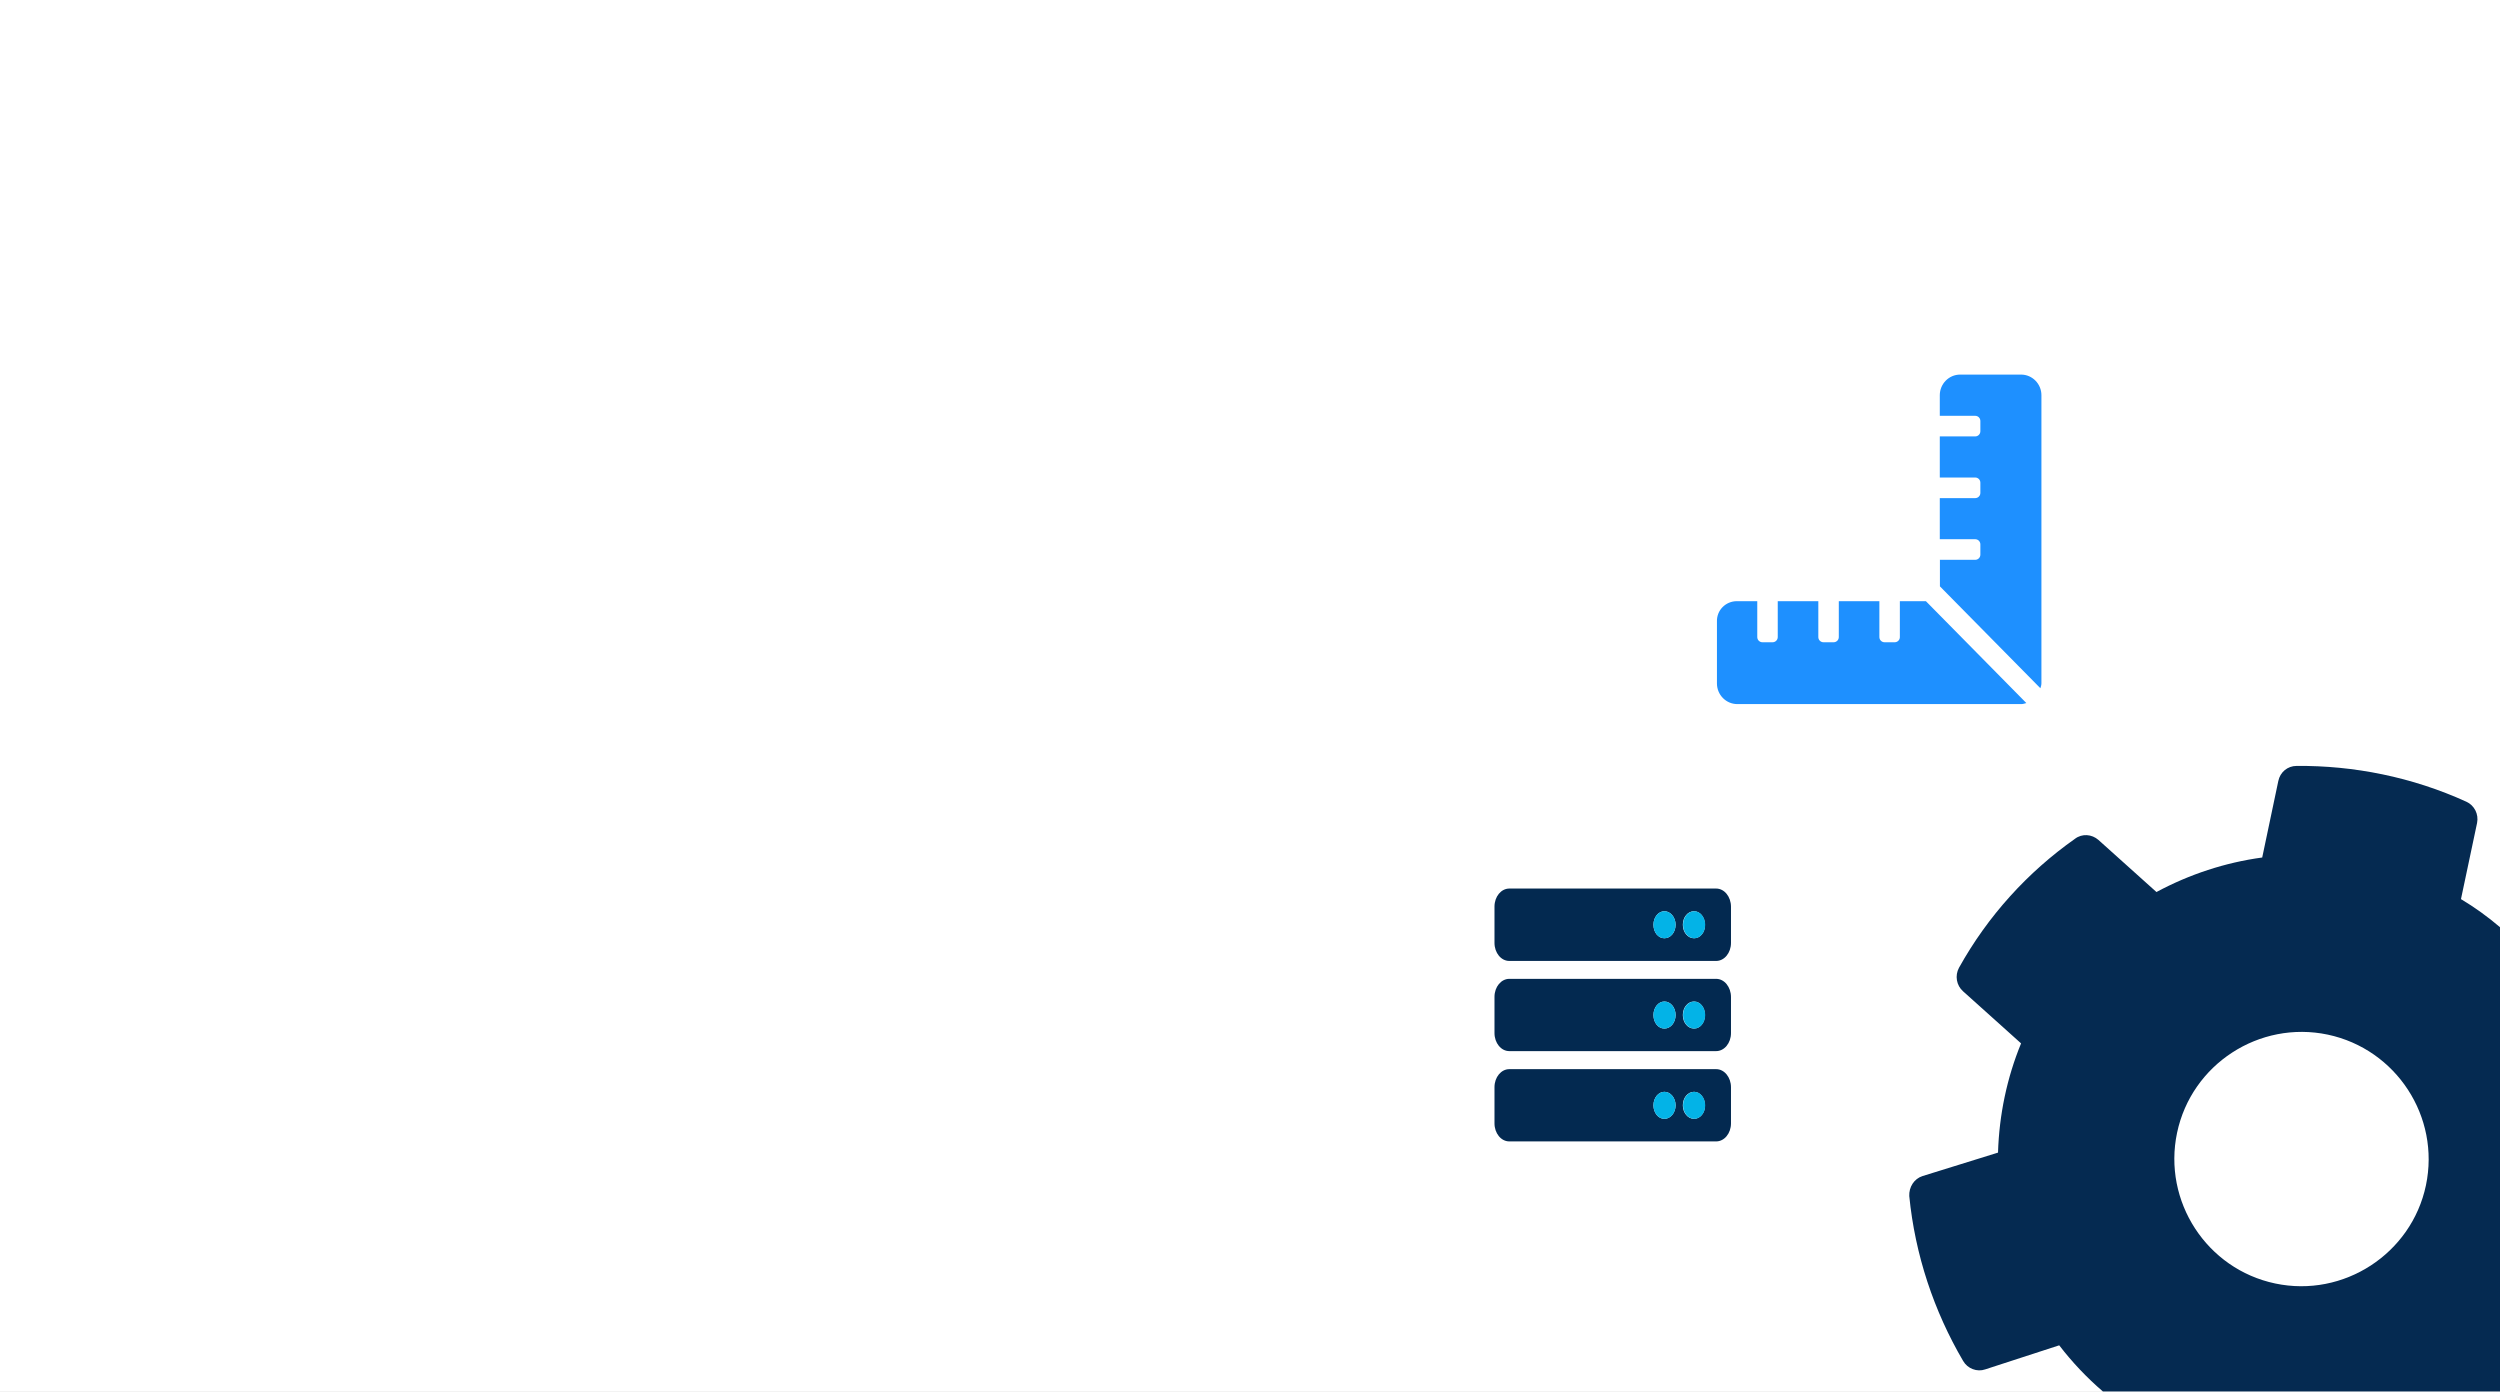
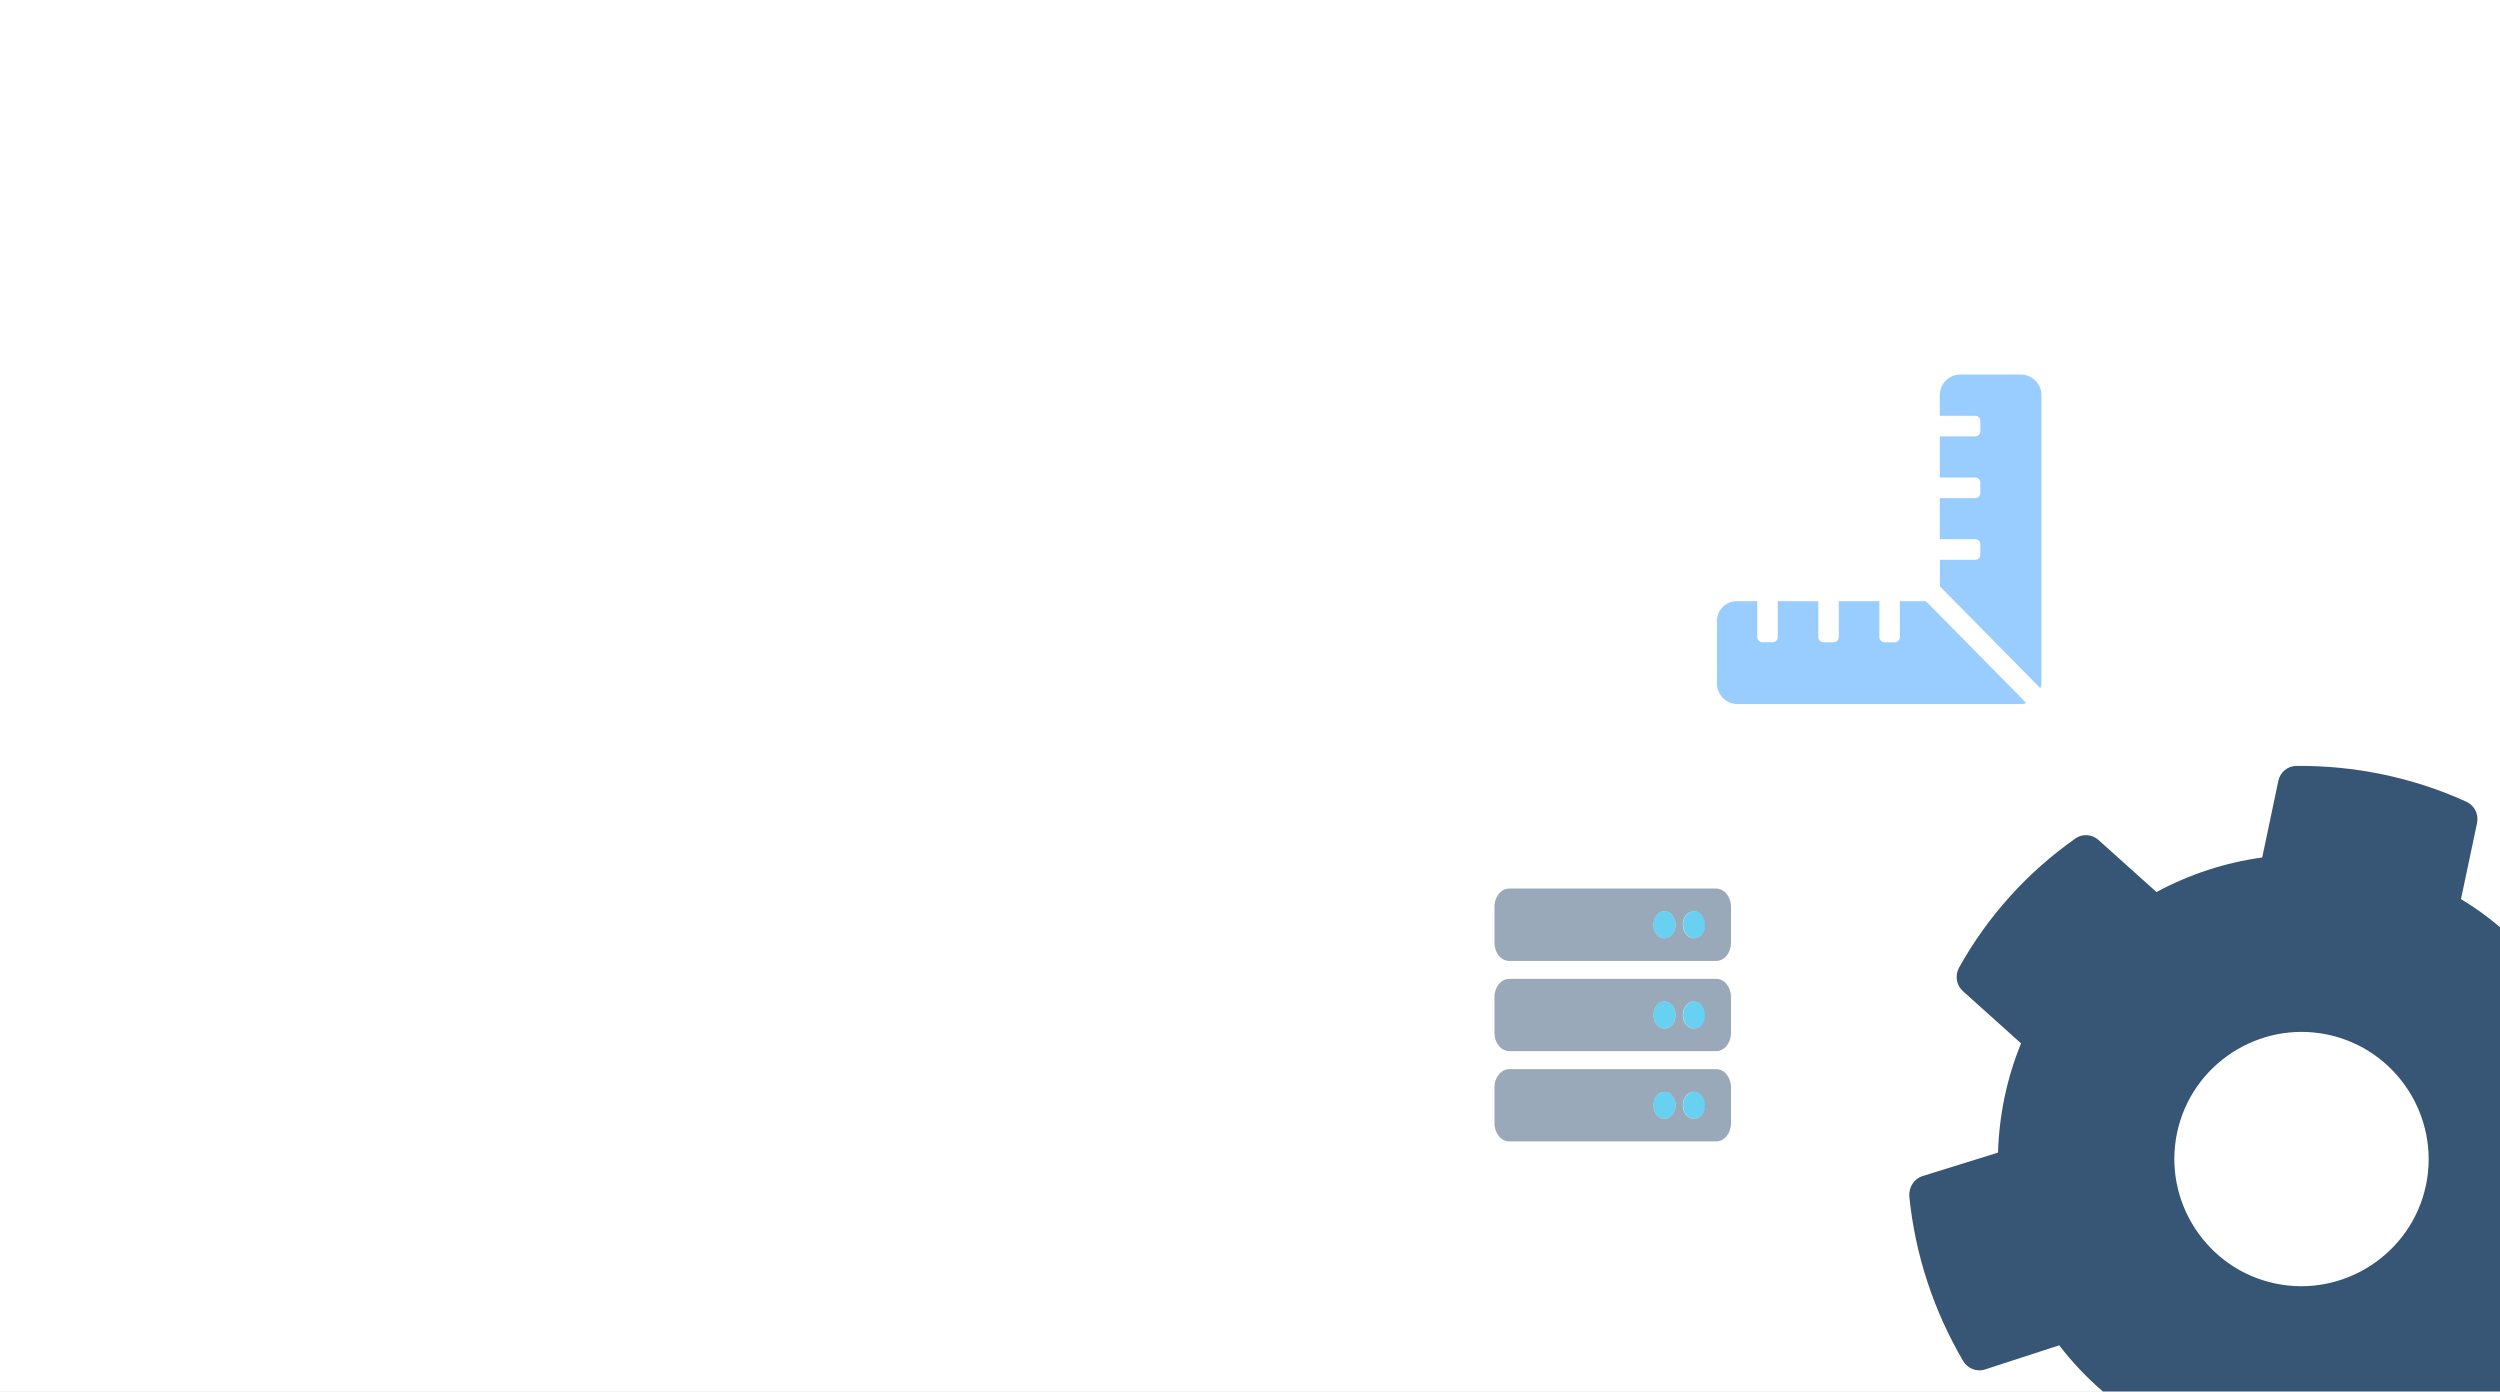
<svg xmlns="http://www.w3.org/2000/svg" version="1.1" id="Layer_1" x="0px" y="0px" viewBox="0 0 1940.8 1080" style="enable-background:new 0 0 1940.8 1080;" xml:space="preserve">
  <style type="text/css">
	.st0{fill:#FFFFFF;}
- 	.st1{fill:#052A51;}
- 	.st2{fill:#1E90FF;}
- 	.st3{fill:#032950;}
- 	.st4{fill:#03B3E7;}
+ 	.st1{opacity:0.8;fill:#052A51;}
+ 	.st2{opacity:0.45;fill:#1E90FF;}
+ 	.st3{opacity:0.4;fill:#032950;}
+ 	.st4{opacity:0.6;fill:#03B3E7;}
</style>
-   <rect y="0" class="st0" width="1940.8" height="1080" />
+   <rect class="st0" width="1940.8" height="1080" />
  <path class="st1" d="M1910.5,698l12.5-59.1c1.4-6.8-2.1-13.7-8.3-16.5c-42.1-19.2-87.6-28.2-131.8-27.8c-7.1,0-12.8,4.9-14.2,11.7  l-12.5,59.4c-28.8,3.9-56.6,13.1-82.1,26.8l-45-40.4c-5.2-4.6-12.8-5.1-18.3-0.9c-36.6,25.8-67.6,59.8-90,100.1  c-3.3,6.1-2,13.7,3.2,18.3l45,40.4c-11,26.8-17,55.5-17.9,84.8l-58.6,18.2c-6.6,2.1-10.6,8.6-10.3,15.5c4.5,45.6,19.1,89.3,41.8,128  c3.4,6,10.8,8.8,17.1,6.6l57.5-18.7c10.1,13.1,21.4,25.1,33.9,35.8h308.3V719.8C1931.3,711.7,1921.2,704.4,1910.5,698z   M1883.3,920.2c-11.2,53.2-64,87.4-117,76.2c-53.2-11.2-87.4-63.8-76.2-117c11.2-53.2,63.8-87.4,117-76.2  C1860.3,814.5,1894.5,867,1883.3,920.2z" />
-   <path class="st2" d="M1505.9,434.6h27.5c2.2,0,4-1.8,4-4v-8c0-2.2-1.8-4-4-4h-27.5v-31.9h27.5c2.2,0,4-1.8,4-4v-8c0-2.2-1.8-4-4-4  h-27.5v-31.9h27.5c2.2,0,4-1.8,4-4v-8c0-2.2-1.8-4-4-4h-27.5v-16c0-8.8,7.1-16,15.8-16h47.3c8.7,0,15.8,7.2,15.8,16v223.6  c0,1.4-0.4,2.6-0.8,3.9l-78-79.1v-20.5H1505.9z M1348.4,466.7h15.8v27.9c0,2.2,1.8,4,4,4h7.9c2.2,0,4-1.8,4-4v-27.9h31.5v27.9  c0,2.2,1.8,4,4,4h7.9c2.2,0,4-1.8,4-4v-27.9h31.5v27.9c0,2.2,1.8,4,4,4h7.9c2.2,0,4-1.8,4-4v-27.9h20.2l78,79.1  c-1.2,0.3-2.5,0.8-3.8,0.8h-220.6c-8.7,0-15.8-7.2-15.8-16v-48C1332.6,473.7,1339.7,466.7,1348.4,466.7z" />
+   <path class="st2" d="M1505.9,434.6h27.5c2.2,0,4-1.8,4-4v-8c0-2.2-1.8-4-4-4h-27.5v-31.9h27.5c2.2,0,4-1.8,4-4v-8c0-2.2-1.8-4-4-4  h-27.5v-31.9h27.5c2.2,0,4-1.8,4-4v-8c0-2.2-1.8-4-4-4h-27.5v-16c0-8.8,7.1-16,15.8-16h47.3c8.7,0,15.8,7.2,15.8,16v223.6  c0,1.4-0.4,2.6-0.8,3.9l-78-79.1v-20.5h-0.1V434.6z M1348.4,466.7h15.8v27.9c0,2.2,1.8,4,4,4h7.9c2.2,0,4-1.8,4-4v-27.9h31.5v27.9  c0,2.2,1.8,4,4,4h7.9c2.2,0,4-1.8,4-4v-27.9h31.5v27.9c0,2.2,1.8,4,4,4h7.9c2.2,0,4-1.8,4-4v-27.9h20.2l78,79.1  c-1.2,0.3-2.5,0.8-3.8,0.8h-220.6c-8.7,0-15.8-7.2-15.8-16v-48C1332.6,473.7,1339.7,466.7,1348.4,466.7z" />
  <g>
-     <g>
-       <path class="st3" d="M1332.3,759.9h-160.6c-6.3,0-11.5,6.2-11.5,14V802c0,7.7,5.1,14,11.5,14h160.6c6.3,0,11.5-6.2,11.5-14V774    C1343.8,766.3,1338.7,759.9,1332.3,759.9z M1292.1,798.5c-4.8,0-8.5-4.6-8.5-10.5s3.9-10.5,8.5-10.5c4.8,0,8.7,4.6,8.7,10.5    S1296.9,798.5,1292.1,798.5z M1315.1,798.5c-4.8,0-8.7-4.6-8.7-10.5s3.9-10.5,8.7-10.5s8.5,4.6,8.5,10.5    S1319.9,798.5,1315.1,798.5z" />
-       <path class="st4" d="M1323.8,788c0,5.9-3.9,10.5-8.5,10.5c-4.8,0-8.7-4.6-8.7-10.5s3.9-10.5,8.7-10.5    C1319.9,777.5,1323.8,782.1,1323.8,788z" />
-       <path class="st4" d="M1300.8,788c0,5.9-3.9,10.5-8.7,10.5s-8.5-4.6-8.5-10.5s3.9-10.5,8.5-10.5    C1296.9,777.5,1300.8,782.1,1300.8,788z" />
-     </g>
-     <g>
-       <path class="st3" d="M1332.3,830h-160.6c-6.3,0-11.5,6.2-11.5,14v28.1c0,7.7,5.1,14,11.5,14h160.6c6.3,0,11.5-6.2,11.5-14v-28.1    C1343.8,836.4,1338.7,830,1332.3,830z M1292.1,868.6c-4.8,0-8.5-4.8-8.5-10.5c0-5.9,3.9-10.5,8.5-10.5c4.8,0,8.7,4.8,8.7,10.5    C1300.8,863.8,1296.9,868.6,1292.1,868.6z M1315.1,868.6c-4.8,0-8.7-4.8-8.7-10.5c0-5.9,3.9-10.5,8.7-10.5s8.5,4.8,8.5,10.5    C1323.8,863.8,1319.9,868.6,1315.1,868.6z" />
-       <path class="st4" d="M1323.8,858.1c0,5.9-3.9,10.5-8.5,10.5c-4.8,0-8.7-4.8-8.7-10.5c0-5.9,3.9-10.5,8.7-10.5    C1319.9,847.6,1323.8,852.2,1323.8,858.1z" />
-       <path class="st4" d="M1300.8,858.1c0,5.9-3.9,10.5-8.7,10.5s-8.5-4.8-8.5-10.5c0-5.9,3.9-10.5,8.5-10.5    C1296.9,847.6,1300.8,852.2,1300.8,858.1z" />
-     </g>
-     <g>
-       <path class="st3" d="M1332.3,689.8h-160.6c-6.3,0-11.5,6.2-11.5,14V732c0,7.7,5.1,14,11.5,14h160.6c6.3,0,11.5-6.2,11.5-14v-28.1    C1343.8,696.2,1338.7,689.8,1332.3,689.8z M1292.1,728.4c-4.8,0-8.5-4.6-8.5-10.5s3.9-10.5,8.5-10.5c4.8,0,8.7,4.8,8.7,10.5    C1300.8,723.8,1296.9,728.4,1292.1,728.4z M1315.1,728.4c-4.8,0-8.7-4.6-8.7-10.5s3.9-10.5,8.7-10.5s8.5,4.8,8.5,10.5    C1323.8,723.8,1319.9,728.4,1315.1,728.4z" />
-       <path class="st4" d="M1300.8,717.9c0,5.9-3.9,10.5-8.7,10.5s-8.5-4.6-8.5-10.5c0-5.9,3.9-10.5,8.5-10.5    C1296.9,707.4,1300.8,712.1,1300.8,717.9z" />
-       <path class="st4" d="M1323.8,717.9c0,5.9-3.9,10.5-8.5,10.5c-4.8,0-8.7-4.6-8.7-10.5c0-5.9,3.9-10.5,8.7-10.5    C1319.9,707.4,1323.8,712.1,1323.8,717.9z" />
-     </g>
+     <path class="st3" d="M1332.3,759.9h-160.6c-6.3,0-11.5,6.2-11.5,14V802c0,7.7,5.1,14,11.5,14h160.6c6.3,0,11.5-6.2,11.5-14v-28   C1343.8,766.3,1338.7,759.9,1332.3,759.9z M1292.1,798.5c-4.8,0-8.5-4.6-8.5-10.5s3.9-10.5,8.5-10.5c4.8,0,8.7,4.6,8.7,10.5   S1296.9,798.5,1292.1,798.5z M1315.1,798.5c-4.8,0-8.7-4.6-8.7-10.5s3.9-10.5,8.7-10.5s8.5,4.6,8.5,10.5S1319.9,798.5,1315.1,798.5   z" />
+     <path class="st4" d="M1323.8,788c0,5.9-3.9,10.5-8.5,10.5c-4.8,0-8.7-4.6-8.7-10.5s3.9-10.5,8.7-10.5   C1319.9,777.5,1323.8,782.1,1323.8,788z" />
+     <path class="st4" d="M1300.8,788c0,5.9-3.9,10.5-8.7,10.5s-8.5-4.6-8.5-10.5s3.9-10.5,8.5-10.5   C1296.9,777.5,1300.8,782.1,1300.8,788z" />
+   </g>
+   <g>
+     <path class="st3" d="M1332.3,830h-160.6c-6.3,0-11.5,6.2-11.5,14v28.1c0,7.7,5.1,14,11.5,14h160.6c6.3,0,11.5-6.2,11.5-14V844   C1343.8,836.4,1338.7,830,1332.3,830z M1292.1,868.6c-4.8,0-8.5-4.8-8.5-10.5c0-5.9,3.9-10.5,8.5-10.5c4.8,0,8.7,4.8,8.7,10.5   C1300.8,863.8,1296.9,868.6,1292.1,868.6z M1315.1,868.6c-4.8,0-8.7-4.8-8.7-10.5c0-5.9,3.9-10.5,8.7-10.5s8.5,4.8,8.5,10.5   C1323.8,863.8,1319.9,868.6,1315.1,868.6z" />
+     <path class="st4" d="M1323.8,858.1c0,5.9-3.9,10.5-8.5,10.5c-4.8,0-8.7-4.8-8.7-10.5c0-5.9,3.9-10.5,8.7-10.5   C1319.9,847.6,1323.8,852.2,1323.8,858.1z" />
+     <path class="st4" d="M1300.8,858.1c0,5.9-3.9,10.5-8.7,10.5s-8.5-4.8-8.5-10.5c0-5.9,3.9-10.5,8.5-10.5   C1296.9,847.6,1300.8,852.2,1300.8,858.1z" />
+   </g>
+   <g>
+     <path class="st3" d="M1332.3,689.8h-160.6c-6.3,0-11.5,6.2-11.5,14V732c0,7.7,5.1,14,11.5,14h160.6c6.3,0,11.5-6.2,11.5-14v-28.1   C1343.8,696.2,1338.7,689.8,1332.3,689.8z M1292.1,728.4c-4.8,0-8.5-4.6-8.5-10.5s3.9-10.5,8.5-10.5c4.8,0,8.7,4.8,8.7,10.5   C1300.8,723.8,1296.9,728.4,1292.1,728.4z M1315.1,728.4c-4.8,0-8.7-4.6-8.7-10.5s3.9-10.5,8.7-10.5s8.5,4.8,8.5,10.5   C1323.8,723.8,1319.9,728.4,1315.1,728.4z" />
+     <path class="st4" d="M1300.8,717.9c0,5.9-3.9,10.5-8.7,10.5s-8.5-4.6-8.5-10.5s3.9-10.5,8.5-10.5   C1296.9,707.4,1300.8,712.1,1300.8,717.9z" />
+     <path class="st4" d="M1323.8,717.9c0,5.9-3.9,10.5-8.5,10.5c-4.8,0-8.7-4.6-8.7-10.5s3.9-10.5,8.7-10.5   C1319.9,707.4,1323.8,712.1,1323.8,717.9z" />
  </g>
</svg>
